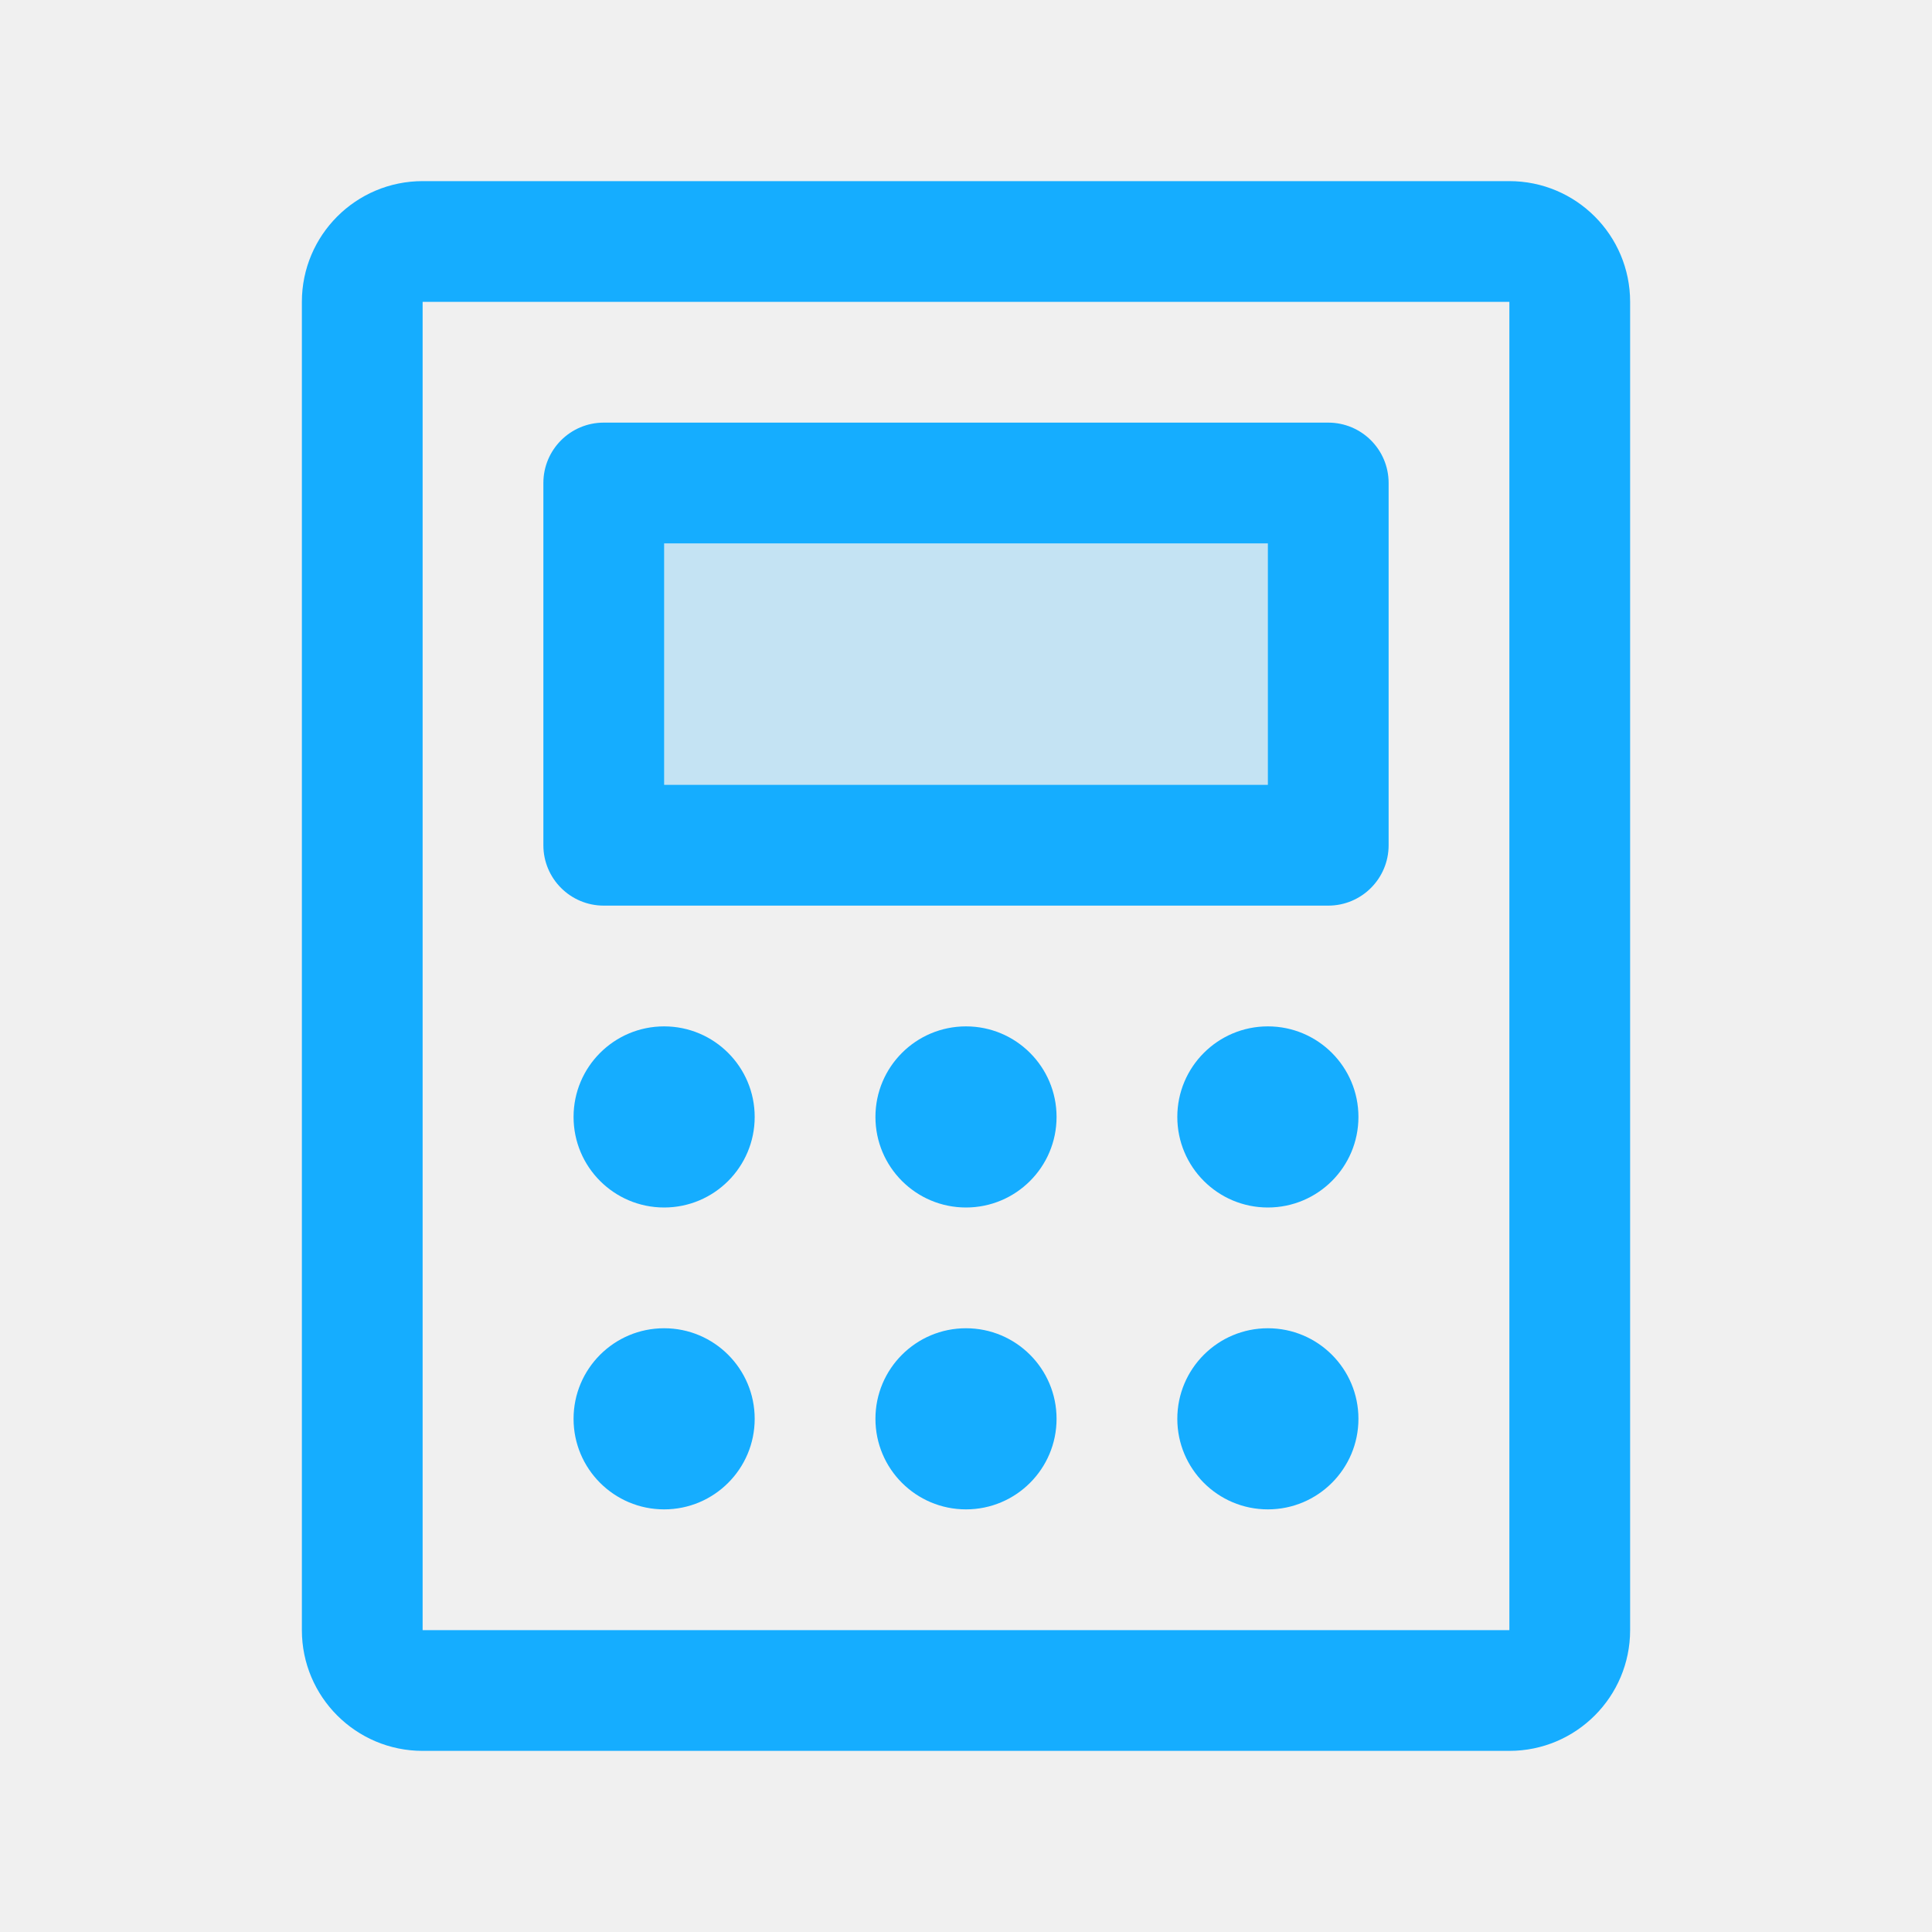
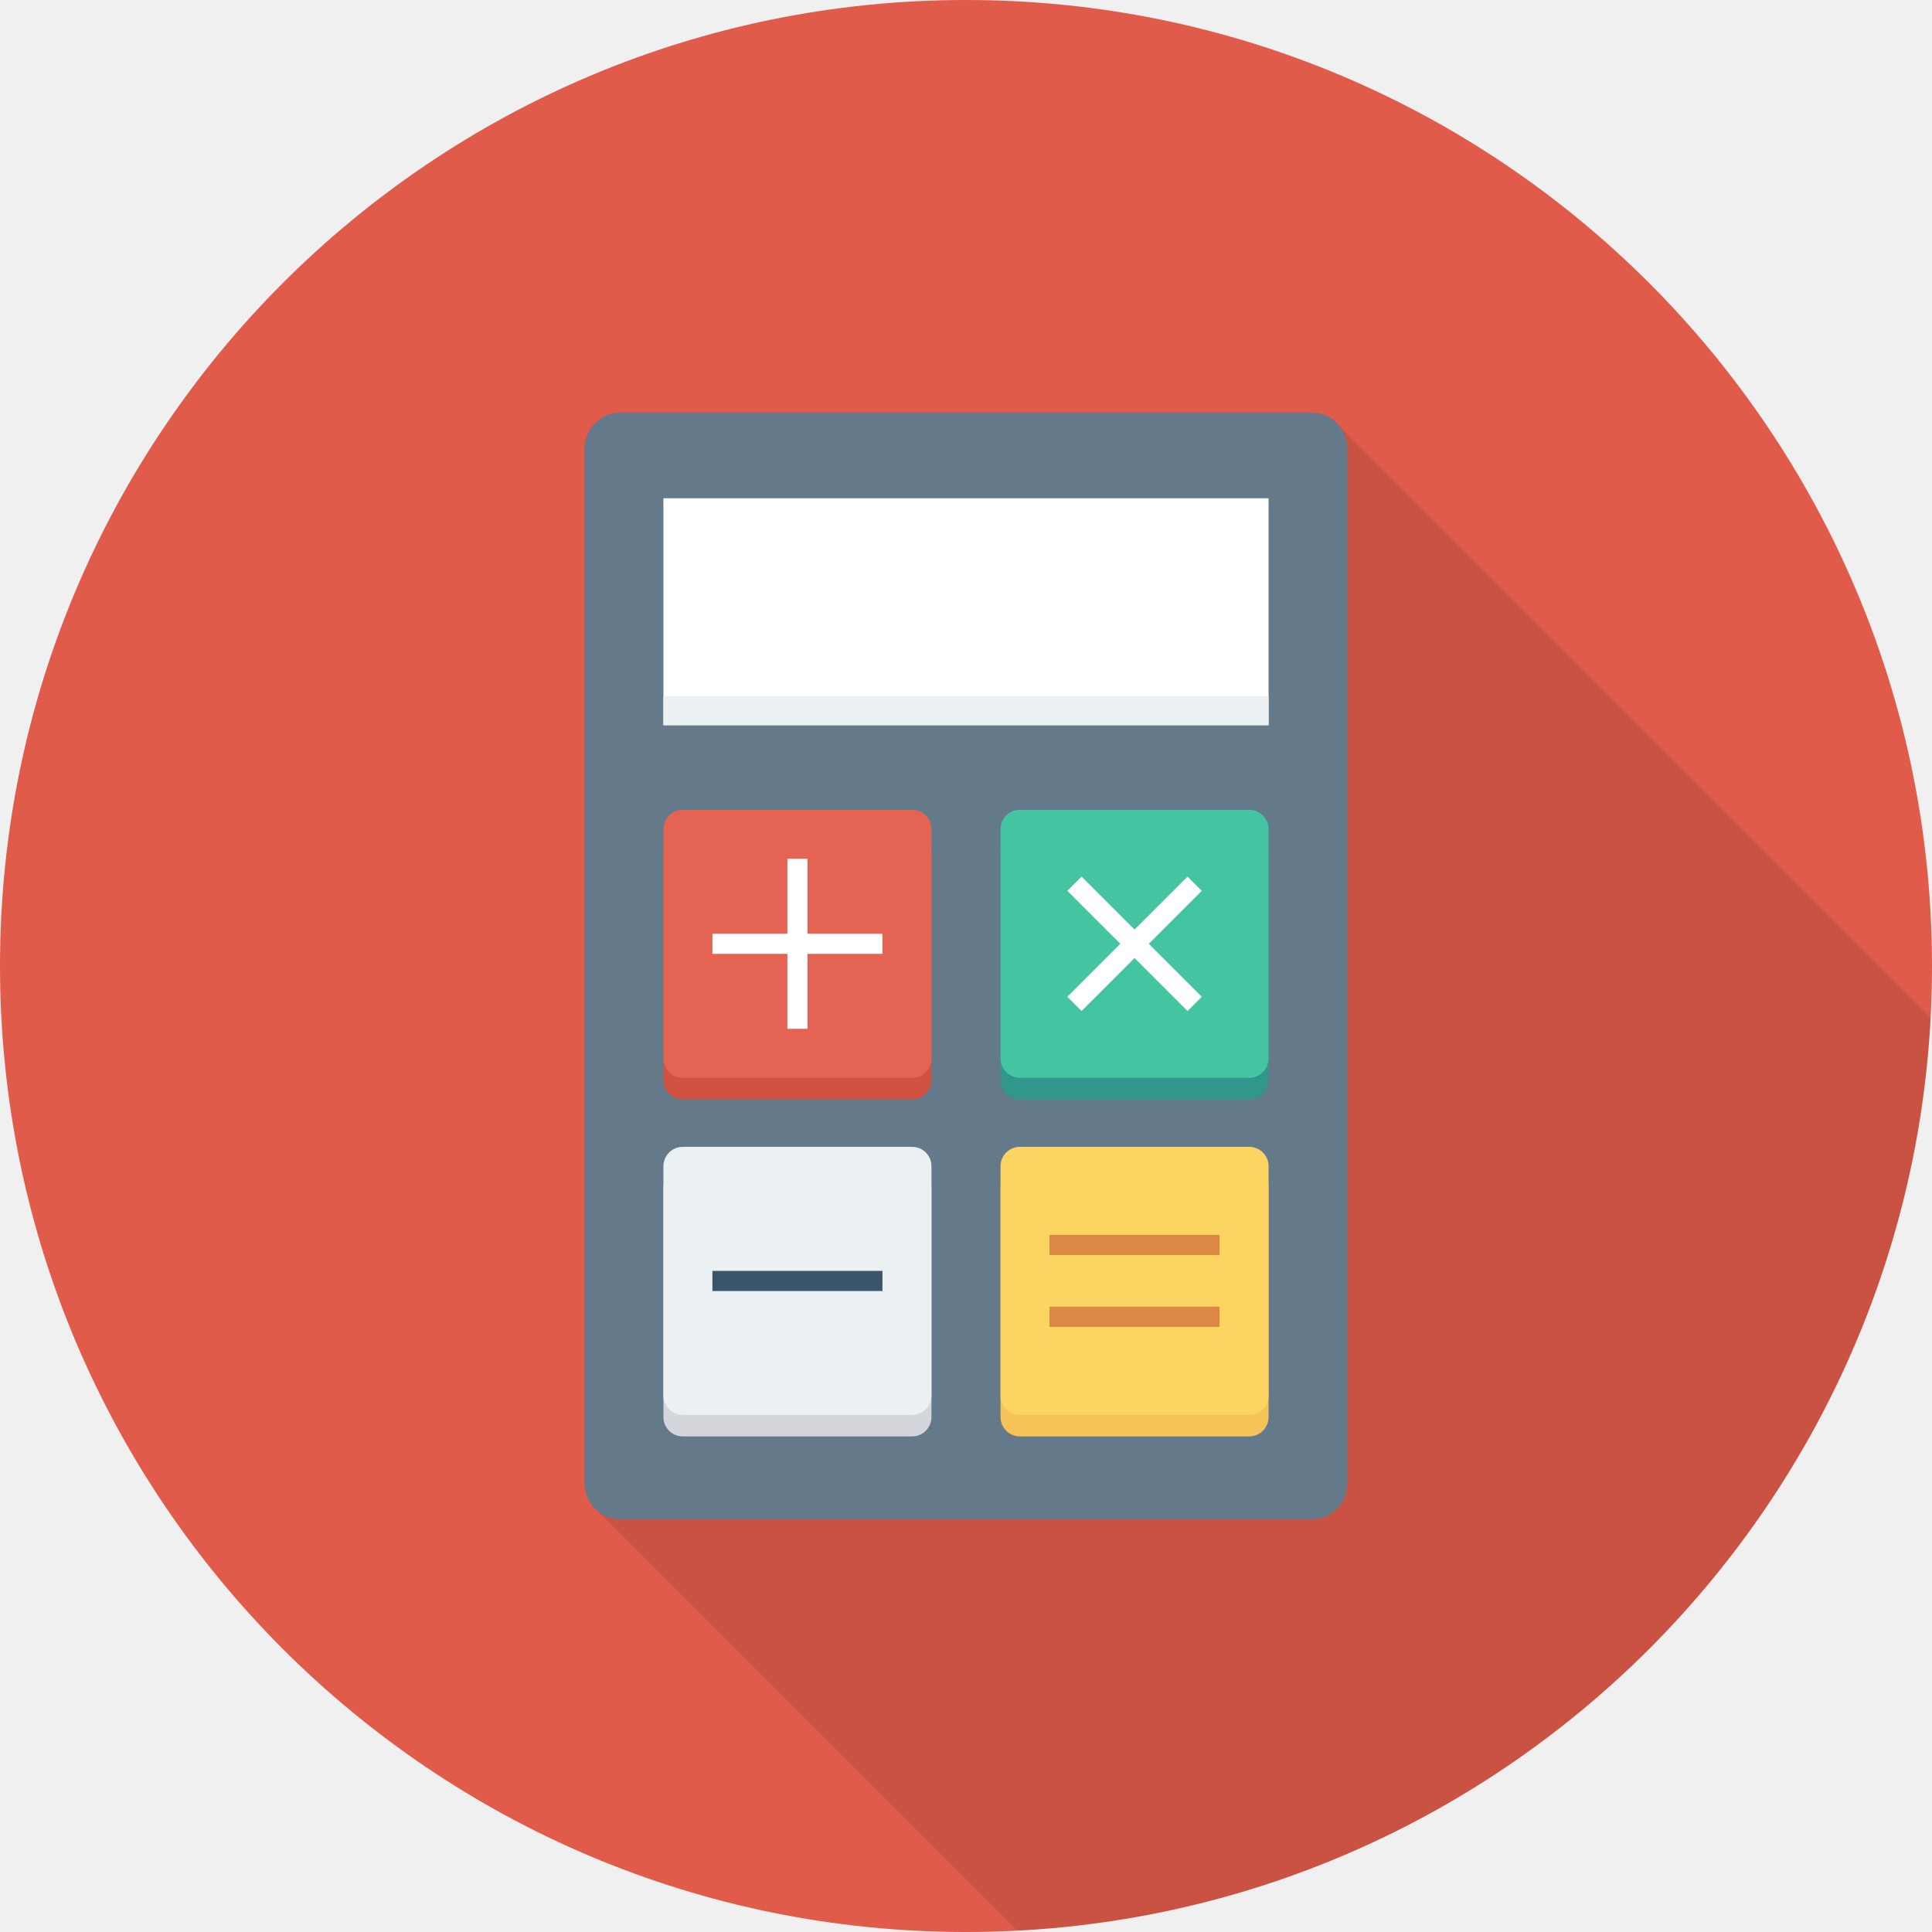
- <svg xmlns="http://www.w3.org/2000/svg" width="128" height="128" viewBox="0 0 128 128" fill="none">
-   <path opacity="0.2" d="M88 32H40V56H88V32Z" fill="#15ADFF" />
-   <path fill-rule="evenodd" clip-rule="evenodd" d="M108 20C108 15.582 104.418 12 100 12H28C23.582 12 20 15.582 20 20V108C20 112.418 23.582 116 28 116H100C104.418 116 108 112.418 108 108V20ZM100 20V108H28V20H100ZM50 74C50 77.314 47.314 80 44 80C40.686 80 38 77.314 38 74C38 70.686 40.686 68 44 68C47.314 68 50 70.686 50 74ZM64 80C67.314 80 70 77.314 70 74C70 70.686 67.314 68 64 68C60.686 68 58 70.686 58 74C58 77.314 60.686 80 64 80ZM90 74C90 77.314 87.314 80 84 80C80.686 80 78 77.314 78 74C78 70.686 80.686 68 84 68C87.314 68 90 70.686 90 74ZM44 100C47.314 100 50 97.314 50 94C50 90.686 47.314 88 44 88C40.686 88 38 90.686 38 94C38 97.314 40.686 100 44 100ZM70 94C70 97.314 67.314 100 64 100C60.686 100 58 97.314 58 94C58 90.686 60.686 88 64 88C67.314 88 70 90.686 70 94ZM84 100C87.314 100 90 97.314 90 94C90 90.686 87.314 88 84 88C80.686 88 78 90.686 78 94C78 97.314 80.686 100 84 100ZM40 28C37.791 28 36 29.791 36 32V56C36 58.209 37.791 60 40 60H88C90.209 60 92 58.209 92 56V32C92 29.791 90.209 28 88 28H40ZM44 52V36H84V52H44Z" fill="#15ADFF" />
+ <svg xmlns="http://www.w3.org/2000/svg" version="1.1" id="Layer_1" x="0px" y="0px" viewBox="0 0 512 512" style="enable-background:new 0 0 512 512;" xml:space="preserve">
+   <circle style="fill:#E05B49;" cx="256" cy="256" r="256" />
+   <path style="opacity:0.1;enable-background:new    ;" d="M347.525,109.328h-183.04c-5.28,0-9.547,4.267-9.547,9.547v274.24  c0,2.288,0.837,4.363,2.176,6.005l0,0c0.411,0.501,0.864,0.955,1.365,1.365l111.152,111.147  c130.512-6.848,235.115-111.435,242-241.931L355.365,113.435C353.637,110.955,350.779,109.328,347.525,109.328z" />
+   <path style="fill:#64798A;" d="M347.531,109.333H164.469c-5.269,0-9.541,4.272-9.541,9.536v274.256c0,5.269,4.272,9.536,9.541,9.536  h183.056c5.269,0,9.541-4.272,9.541-9.536V118.869C357.067,113.605,352.795,109.333,347.531,109.333z" />
+   <path style="fill:#D15241;" d="M241.717,220.309h-60.773c-2.832,0-5.131,2.299-5.131,5.131v60.773c0,2.832,2.299,5.131,5.131,5.131  h60.773c2.832,0,5.131-2.299,5.131-5.131V225.44C246.848,222.603,244.549,220.309,241.717,220.309z" />
+   <path style="fill:#31978C;" d="M331.056,220.309h-60.773c-2.832,0-5.131,2.299-5.131,5.131v60.773c0,2.832,2.299,5.131,5.131,5.131  h60.773c2.832,0,5.131-2.299,5.131-5.131V225.44C336.187,222.603,333.888,220.309,331.056,220.309z" />
+   <path style="fill:#D5D6DB;" d="M241.717,309.632h-60.773c-2.832,0-5.131,2.299-5.131,5.131v60.773c0,2.832,2.299,5.131,5.131,5.131  h60.773c2.832,0,5.131-2.299,5.131-5.131v-60.773C246.848,311.931,244.549,309.632,241.717,309.632z" />
+   <path style="fill:#F6C358;" d="M331.056,309.632h-60.773c-2.832,0-5.131,2.299-5.131,5.131v60.773c0,2.832,2.299,5.131,5.131,5.131  h60.773c2.832,0,5.131-2.299,5.131-5.131v-60.773C336.187,311.931,333.888,309.632,331.056,309.632z" />
+   <rect x="175.813" y="132.043" style="fill:#FFFFFF;" width="160.373" height="60.139" />
+   <rect x="175.813" y="184.48" style="fill:#EBF0F3;" width="160.373" height="7.707" />
+   <path style="fill:#E56353;" d="M241.717,214.597h-60.773c-2.832,0-5.131,2.299-5.131,5.131v60.773c0,2.832,2.299,5.131,5.131,5.131  h60.773c2.832,0,5.131-2.299,5.131-5.131v-60.773C246.848,216.896,244.549,214.597,241.717,214.597z" />
+   <path style="fill:#44C4A1;" d="M331.056,214.597h-60.773c-2.832,0-5.131,2.299-5.131,5.131v60.773c0,2.832,2.299,5.131,5.131,5.131  h60.773c2.832,0,5.131-2.299,5.131-5.131v-60.773C336.187,216.896,333.888,214.597,331.056,214.597z" />
+   <path style="fill:#EBF0F3;" d="M241.717,303.925h-60.773c-2.832,0-5.131,2.299-5.131,5.131v60.773c0,2.832,2.299,5.131,5.131,5.131  h60.773c2.832,0,5.131-2.299,5.131-5.131v-60.773C246.848,306.219,244.549,303.925,241.717,303.925z" />
+   <path style="fill:#FCD462;" d="M331.056,303.925h-60.773c-2.832,0-5.131,2.299-5.131,5.131v60.773c0,2.832,2.299,5.131,5.131,5.131  h60.773c2.832,0,5.131-2.299,5.131-5.131v-60.773C336.187,306.219,333.888,303.925,331.056,303.925z" />
+   <g>
+     <polygon style="fill:#FFFFFF;" points="233.856,247.451 214,247.451 214,227.584 208.667,227.584 208.667,247.451 188.8,247.451    188.8,252.784 208.667,252.784 208.667,272.645 214,272.645 214,252.784 233.856,252.784  " />
+     <polygon style="fill:#FFFFFF;" points="314.715,232.304 300.672,246.347 286.624,232.299 282.853,236.069 296.896,250.117    282.853,264.16 286.624,267.931 300.672,253.888 314.715,267.931 318.485,264.16 304.443,250.117 318.485,236.075  " />
+   </g>
+   <rect x="188.8" y="336.8" style="fill:#3A556A;" width="45.056" height="5.333" />
+   <g>
+     <rect x="278.133" y="327.253" style="fill:#DC8744;" width="45.056" height="5.333" />
+     <rect x="278.133" y="346.293" style="fill:#DC8744;" width="45.056" height="5.333" />
+   </g>
+   <g>
+ </g>
+   <g>
+ </g>
+   <g>
+ </g>
+   <g>
+ </g>
+   <g>
+ </g>
+   <g>
+ </g>
+   <g>
+ </g>
+   <g>
+ </g>
+   <g>
+ </g>
+   <g>
+ </g>
+   <g>
+ </g>
+   <g>
+ </g>
+   <g>
+ </g>
+   <g>
+ </g>
+   <g>
+ </g>
</svg>
